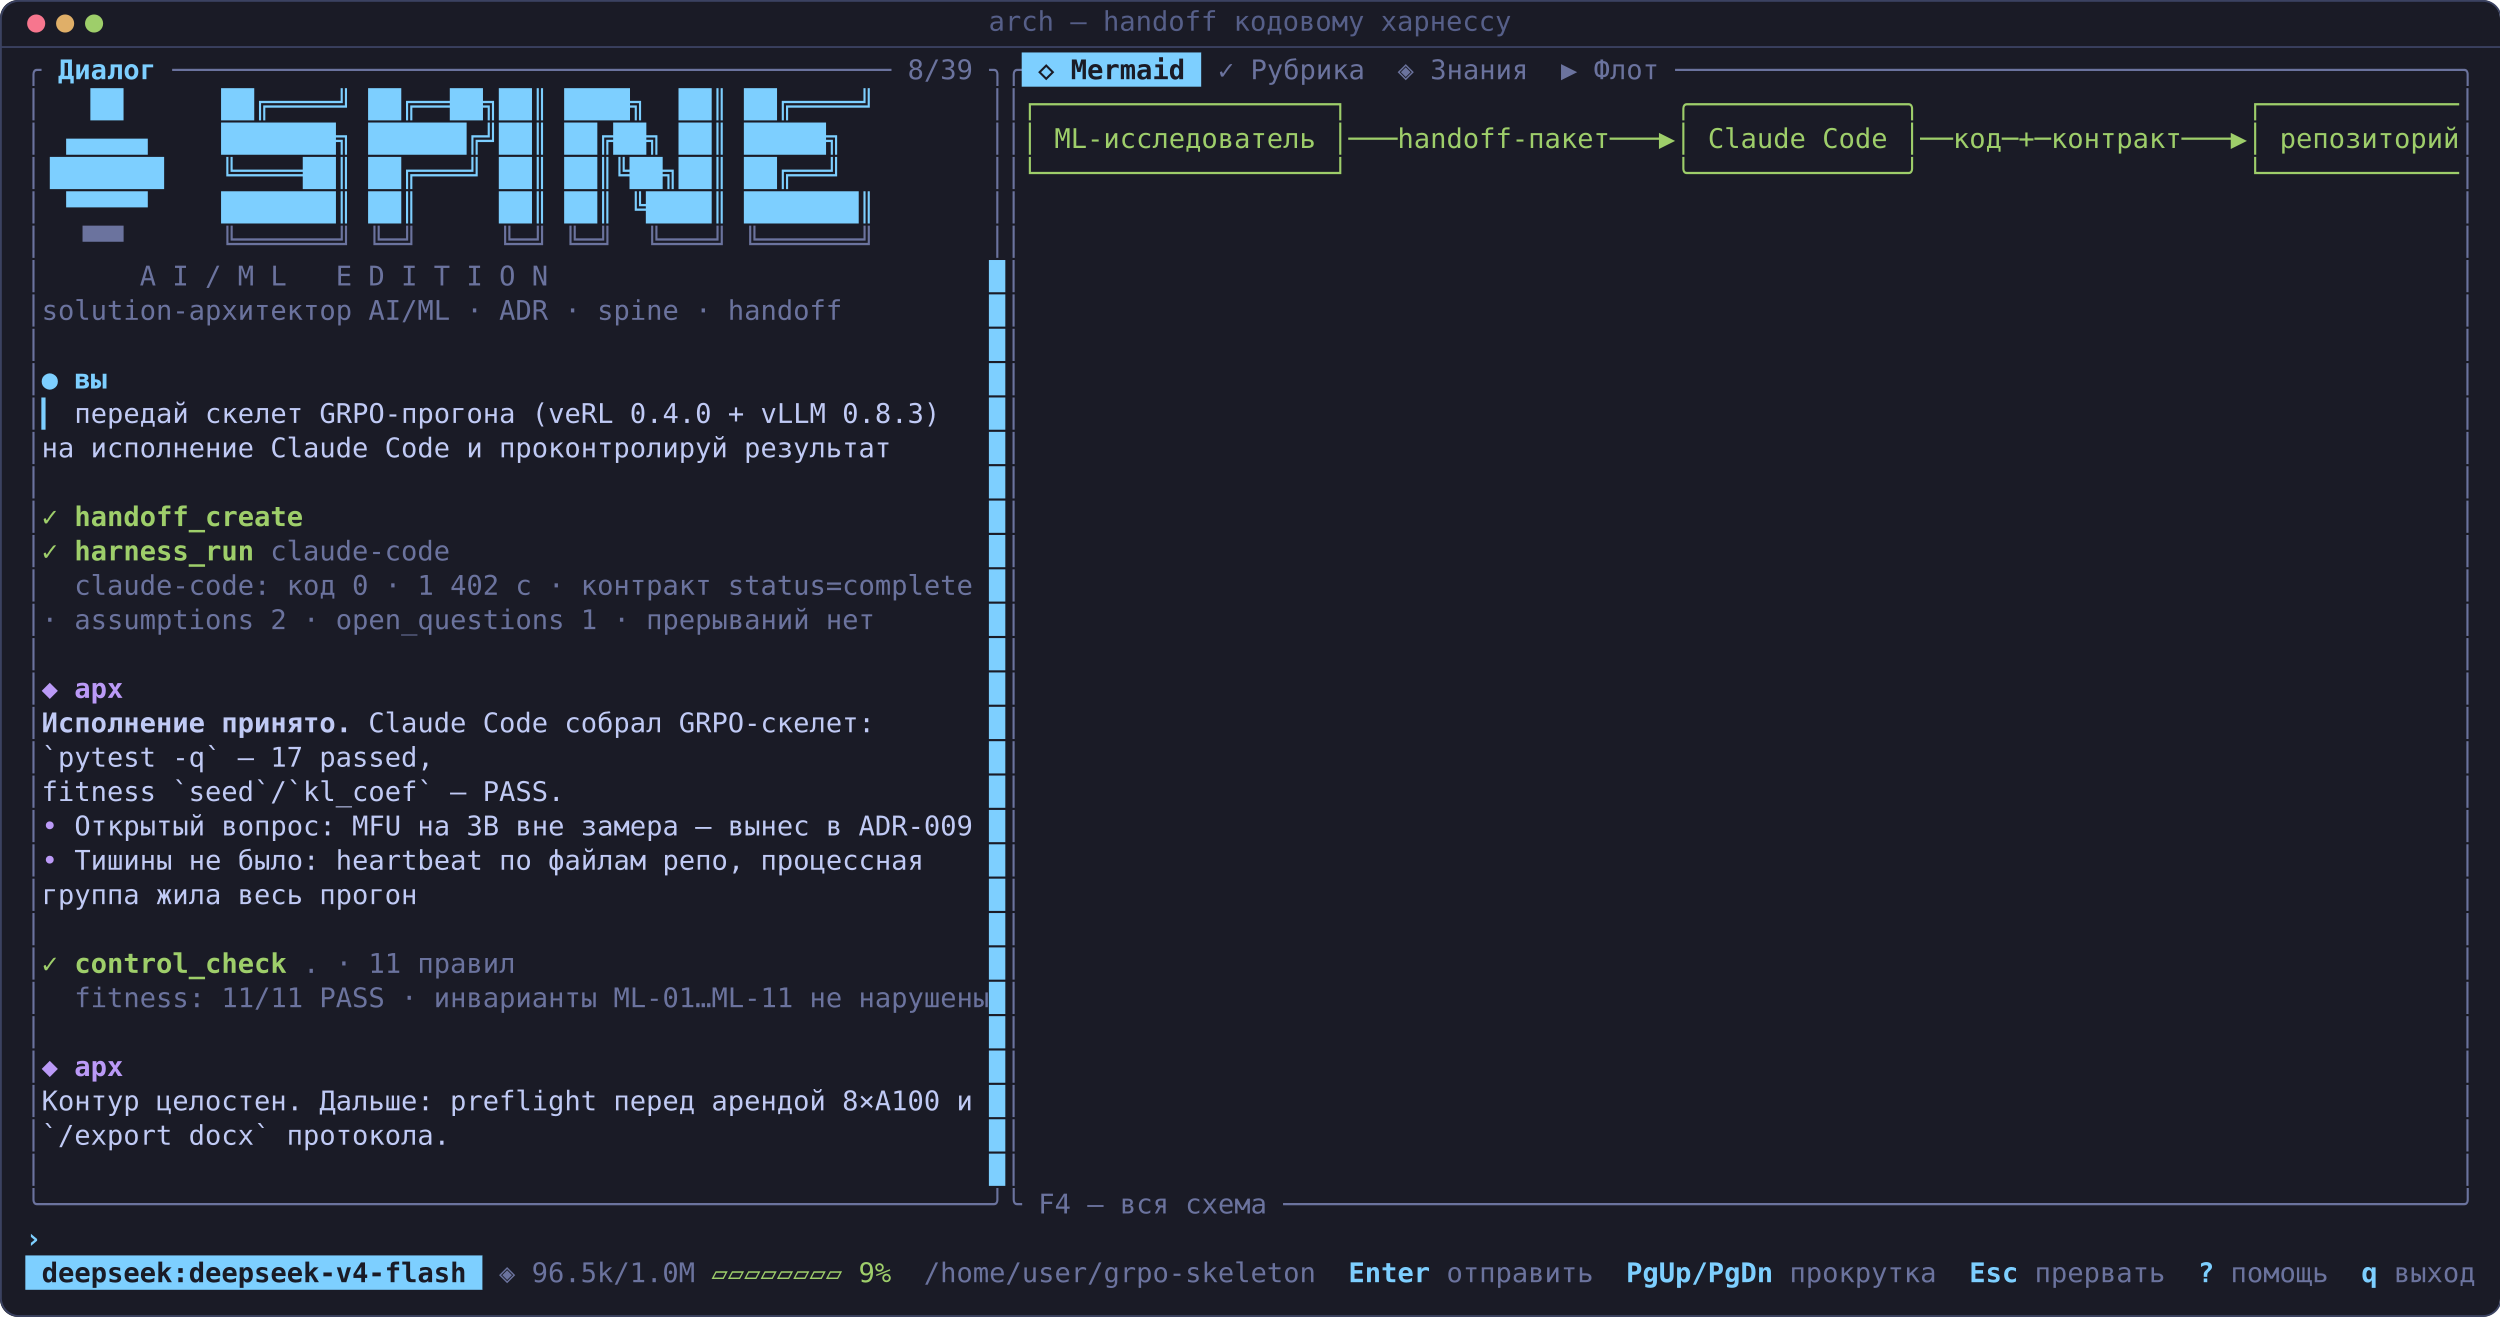
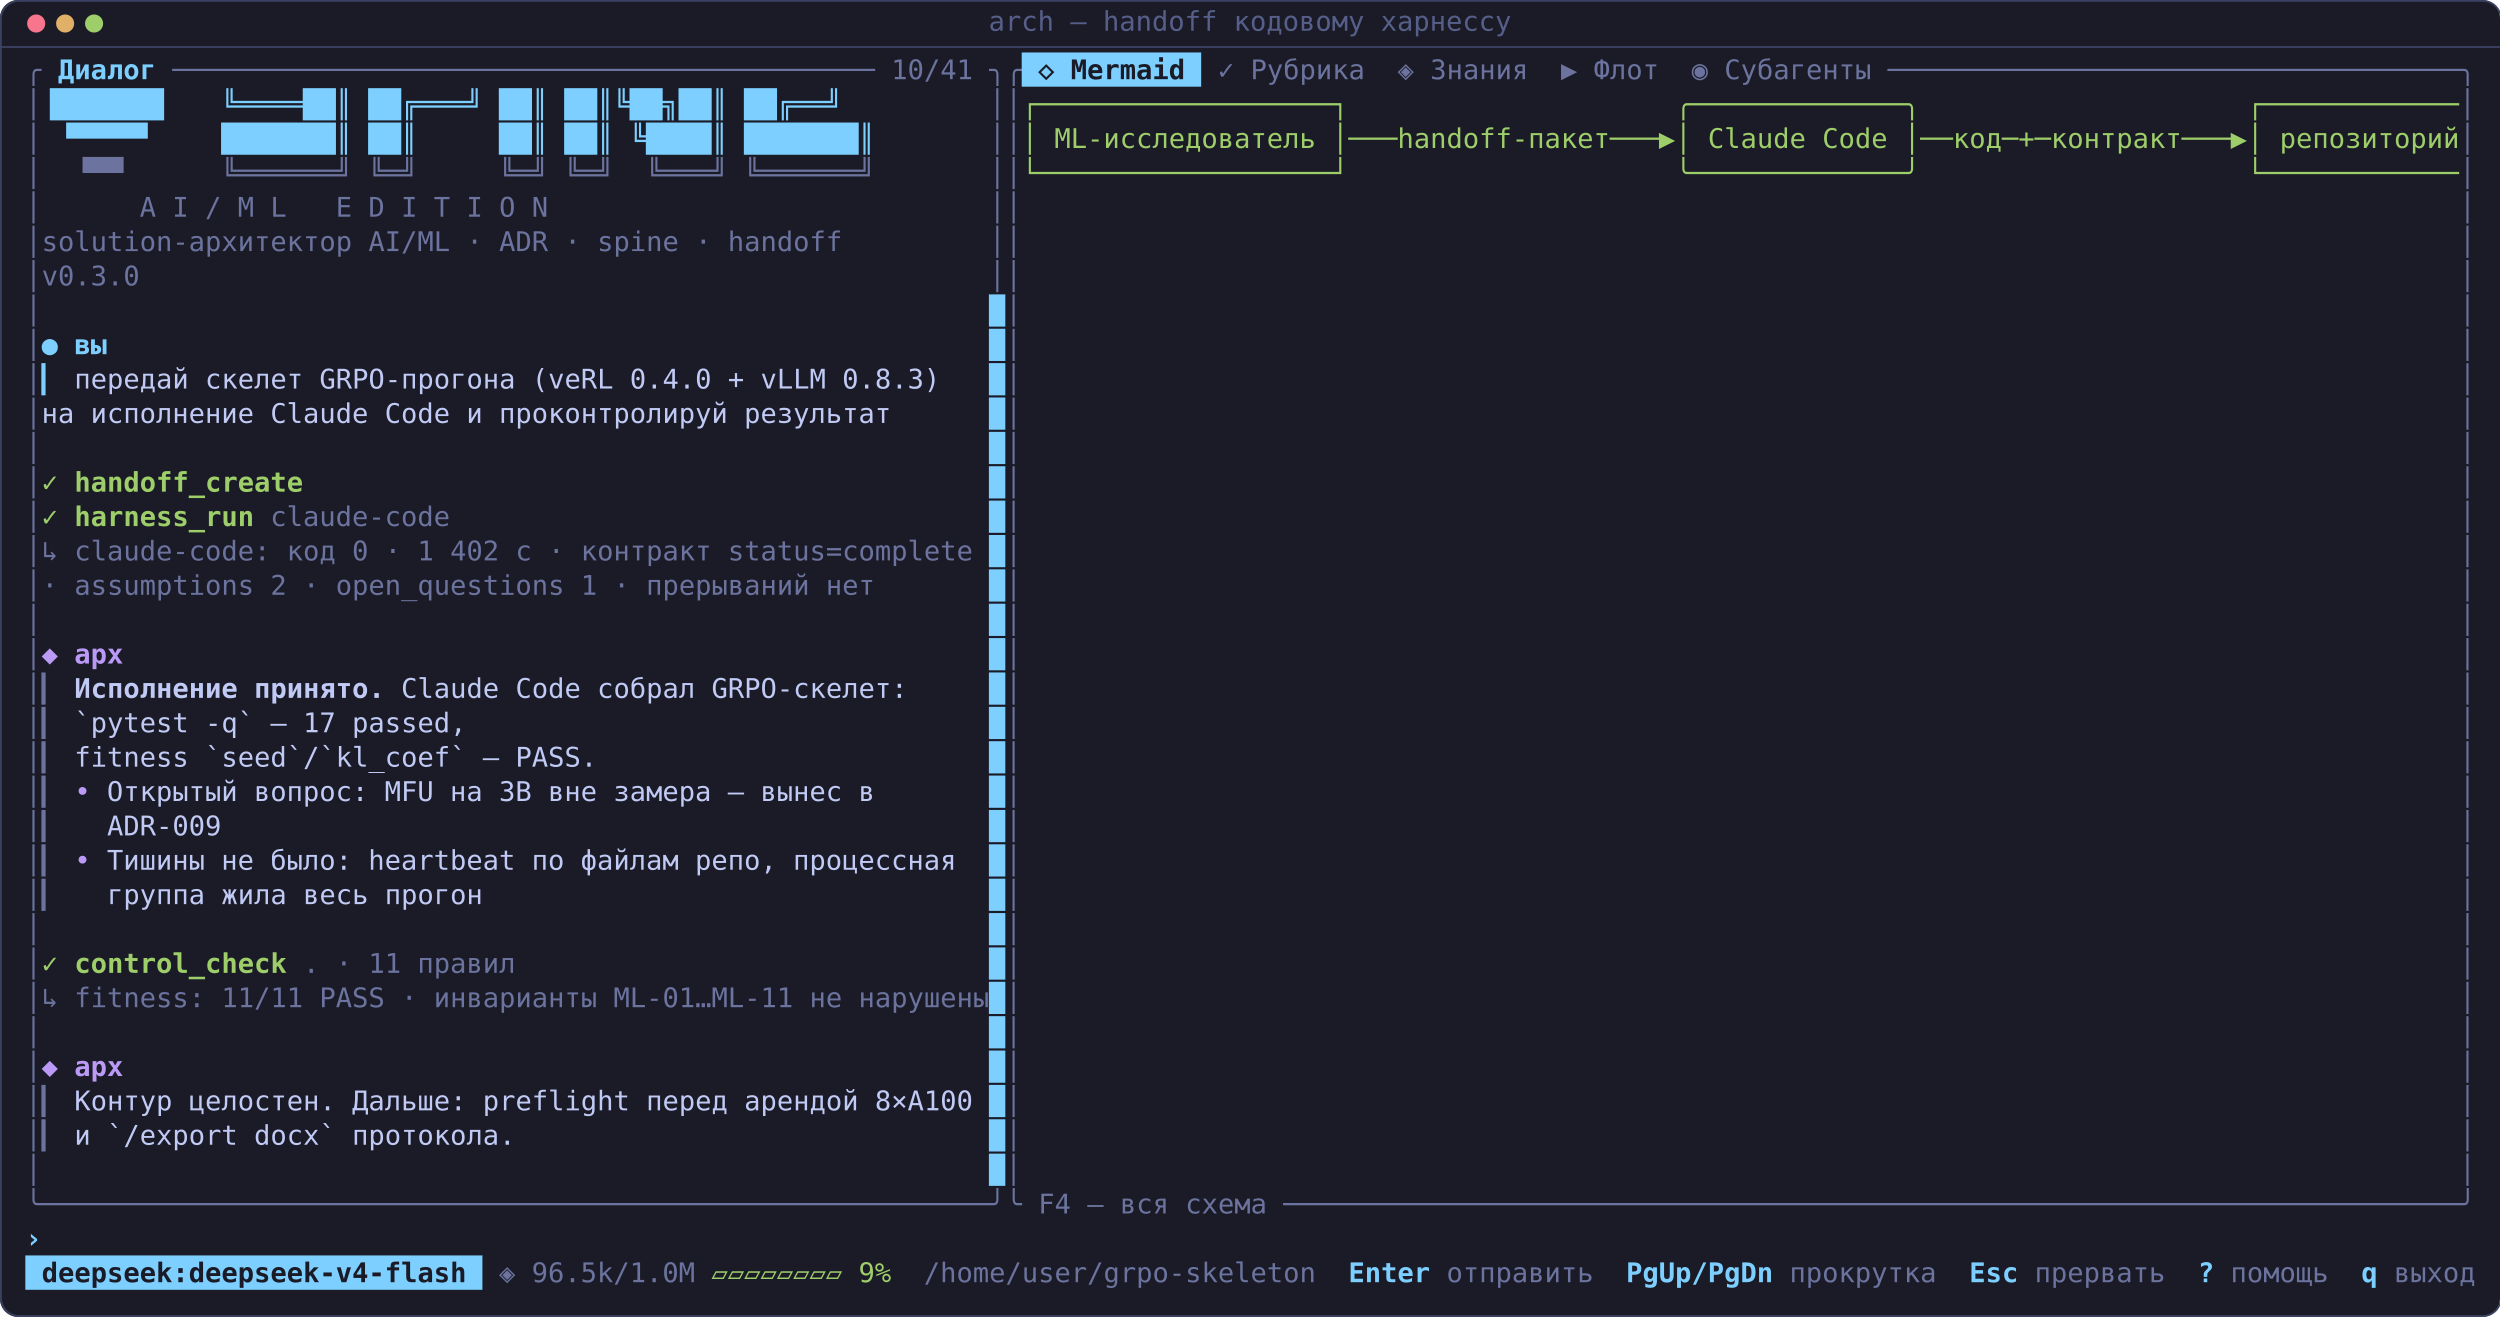
<svg xmlns="http://www.w3.org/2000/svg" width="1382" height="728" viewBox="0 0 1382 728" font-family="DejaVu Sans Mono, Noto Color Emoji, monospace" font-size="15">
  <rect width="100%" height="100%" rx="10" fill="#1a1b26" />
  <rect x="0.5" y="0.5" width="1382" height="727" rx="10" fill="none" stroke="#3b4261" />
  <circle cx="20" cy="13" r="5" fill="#f7768e" />
  <circle cx="36" cy="13" r="5" fill="#e0af68" />
  <circle cx="52" cy="13" r="5" fill="#9ece6a" />
  <text x="691" y="17" fill="#565f89" text-anchor="middle">arch — handoff кодовому харнессу</text>
  <line x1="0" y1="26" x2="1382" y2="26" stroke="#3b4261" />
  <rect x="14.0" y="29.0" width="9.0" height="19" fill="#1a1b26" />
  <text x="14.0" y="43.8" xml:space="preserve" fill="#6b739e">╭</text>
  <rect x="23.0" y="29.0" width="72.2" height="19" fill="#1a1b26" />
  <text x="23.0" y="43.8" xml:space="preserve" fill="#7dcfff" font-weight="700"> Диалог</text>
  <rect x="95.3" y="29.0" width="469.6" height="19" fill="#1a1b26" />
-   <text x="95.3" y="43.8" xml:space="preserve" fill="#6b739e">──────────────────────────────────────────── 8/39 ╮╭</text>
+   <text x="95.3" y="43.8" xml:space="preserve" fill="#6b739e">─────────────────────────────────────────── 10/41 ╮╭</text>
  <rect x="564.8" y="29.0" width="99.3" height="19" fill="#7dcfff" />
  <text x="564.8" y="43.8" xml:space="preserve" fill="#1a1b26" font-weight="700"> ◇ Mermaid</text>
  <rect x="664.2" y="29.0" width="704.3" height="19" fill="#1a1b26" />
-   <text x="664.2" y="43.8" xml:space="preserve" fill="#6b739e"> ✓ Рубрика  ◈ Знания  ▶ Флот ────────────────────────────────────────────────╮</text>
+   <text x="664.2" y="43.8" xml:space="preserve" fill="#6b739e"> ✓ Рубрика  ◈ Знания  ▶ Флот  ◉ Субагенты ───────────────────────────────────╮</text>
  <rect x="14.0" y="48.0" width="9.0" height="19" fill="#1a1b26" />
  <text x="14.0" y="62.8" xml:space="preserve" fill="#6b739e">│</text>
-   <rect x="23.0" y="48.0" width="460.5" height="19" fill="#1a1b26" />
-   <text x="23.0" y="62.8" xml:space="preserve" fill="#7dcfff" font-weight="700">   ██      ██╔════╝ ██╔══██╗██║ ████╗  ██║ ██╔════╝</text>
-   <rect x="483.6" y="48.0" width="63.2" height="19" fill="#1a1b26" />
+   <rect x="23.0" y="48.0" width="442.5" height="19" fill="#1a1b26" />
+   <text x="23.0" y="62.8" xml:space="preserve" fill="#7dcfff" font-weight="700">▐██████▌   ╚════██║ ██╔═══╝ ██║ ██║╚██╗██║ ██╔══╝</text>
+   <rect x="465.5" y="48.0" width="81.3" height="19" fill="#1a1b26" />
  <rect x="546.8" y="48.0" width="18.1" height="19" fill="#1a1b26" />
  <text x="546.8" y="62.8" xml:space="preserve" fill="#6b739e">││</text>
  <rect x="564.8" y="48.0" width="794.6" height="19" fill="#1a1b26" />
  <text x="564.8" y="62.8" xml:space="preserve" fill="#9ece6a">┌──────────────────┐                    ╭─────────────╮                    ┌────────────</text>
  <rect x="1359.5" y="48.0" width="9.0" height="19" fill="#1a1b26" />
  <text x="1359.5" y="62.8" xml:space="preserve" fill="#6b739e">│</text>
  <rect x="14.0" y="67.0" width="9.0" height="19" fill="#1a1b26" />
  <text x="14.0" y="81.8" xml:space="preserve" fill="#6b739e">│</text>
-   <rect x="23.0" y="67.0" width="442.5" height="19" fill="#1a1b26" />
-   <text x="23.0" y="81.8" xml:space="preserve" fill="#7dcfff" font-weight="700"> ▗▄▄▄▄▖    ███████╗ ██████╔╝██║ ██╔██╗ ██║ █████╗</text>
-   <rect x="465.5" y="67.0" width="81.3" height="19" fill="#1a1b26" />
+   <rect x="23.0" y="67.0" width="460.5" height="19" fill="#1a1b26" />
+   <text x="23.0" y="81.8" xml:space="preserve" fill="#7dcfff" font-weight="700"> ▝▀▀▀▀▘    ███████║ ██║     ██║ ██║ ╚████║ ███████║</text>
+   <rect x="483.6" y="67.0" width="63.2" height="19" fill="#1a1b26" />
  <rect x="546.8" y="67.0" width="18.1" height="19" fill="#1a1b26" />
  <text x="546.8" y="81.8" xml:space="preserve" fill="#6b739e">││</text>
  <rect x="564.8" y="67.0" width="794.6" height="19" fill="#1a1b26" />
  <text x="564.8" y="81.8" xml:space="preserve" fill="#9ece6a">│ ML-исследователь │───handoff-пакет───▶│ Claude Code │──код─+─контракт───▶│ репозиторий</text>
  <rect x="1359.5" y="67.0" width="9.0" height="19" fill="#1a1b26" />
  <text x="1359.5" y="81.8" xml:space="preserve" fill="#6b739e">│</text>
-   <rect x="14.0" y="86.0" width="9.0" height="19" fill="#1a1b26" />
-   <text x="14.0" y="100.8" xml:space="preserve" fill="#6b739e">│</text>
-   <rect x="23.0" y="86.0" width="442.5" height="19" fill="#1a1b26" />
-   <text x="23.0" y="100.8" xml:space="preserve" fill="#7dcfff" font-weight="700">▐██████▌   ╚════██║ ██╔═══╝ ██║ ██║╚██╗██║ ██╔══╝</text>
-   <rect x="465.5" y="86.0" width="81.3" height="19" fill="#1a1b26" />
+   <rect x="14.0" y="86.0" width="469.6" height="19" fill="#1a1b26" />
+   <text x="14.0" y="100.8" xml:space="preserve" fill="#6b739e">│  ▝▀▀      ╚══════╝ ╚═╝     ╚═╝ ╚═╝  ╚═══╝ ╚══════╝</text>
+   <rect x="483.6" y="86.0" width="63.2" height="19" fill="#1a1b26" />
  <rect x="546.8" y="86.0" width="18.1" height="19" fill="#1a1b26" />
  <text x="546.8" y="100.8" xml:space="preserve" fill="#6b739e">││</text>
  <rect x="564.8" y="86.0" width="794.6" height="19" fill="#1a1b26" />
  <text x="564.8" y="100.8" xml:space="preserve" fill="#9ece6a">└──────────────────┘                    ╰─────────────╯                    └────────────</text>
  <rect x="1359.5" y="86.0" width="9.0" height="19" fill="#1a1b26" />
  <text x="1359.5" y="100.8" xml:space="preserve" fill="#6b739e">│</text>
-   <rect x="14.0" y="105.0" width="9.0" height="19" fill="#1a1b26" />
-   <text x="14.0" y="119.8" xml:space="preserve" fill="#6b739e">│</text>
-   <rect x="23.0" y="105.0" width="460.5" height="19" fill="#1a1b26" />
-   <text x="23.0" y="119.8" xml:space="preserve" fill="#7dcfff" font-weight="700"> ▝▀▀▀▀▘    ███████║ ██║     ██║ ██║ ╚████║ ███████║</text>
-   <rect x="483.6" y="105.0" width="63.2" height="19" fill="#1a1b26" />
+   <rect x="14.0" y="105.0" width="289.0" height="19" fill="#1a1b26" />
+   <text x="14.0" y="119.8" xml:space="preserve" fill="#6b739e">│      A I / M L   E D I T I O N</text>
+   <rect x="303.0" y="105.0" width="243.8" height="19" fill="#1a1b26" />
  <rect x="546.8" y="105.0" width="18.1" height="19" fill="#1a1b26" />
  <text x="546.8" y="119.8" xml:space="preserve" fill="#6b739e">││</text>
  <rect x="564.8" y="105.0" width="794.6" height="19" fill="#1a1b26" />
  <rect x="1359.5" y="105.0" width="9.0" height="19" fill="#1a1b26" />
  <text x="1359.5" y="119.8" xml:space="preserve" fill="#6b739e">│</text>
-   <rect x="14.0" y="124.0" width="469.6" height="19" fill="#1a1b26" />
-   <text x="14.0" y="138.8" xml:space="preserve" fill="#6b739e">│  ▝▀▀      ╚══════╝ ╚═╝     ╚═╝ ╚═╝  ╚═══╝ ╚══════╝</text>
-   <rect x="483.6" y="124.0" width="63.2" height="19" fill="#1a1b26" />
+   <rect x="14.0" y="124.0" width="451.5" height="19" fill="#1a1b26" />
+   <text x="14.0" y="138.8" xml:space="preserve" fill="#6b739e">│solution-архитектор AI/ML · ADR · spine · handoff</text>
+   <rect x="465.5" y="124.0" width="81.3" height="19" fill="#1a1b26" />
  <rect x="546.8" y="124.0" width="18.1" height="19" fill="#1a1b26" />
  <text x="546.8" y="138.8" xml:space="preserve" fill="#6b739e">││</text>
  <rect x="564.8" y="124.0" width="794.6" height="19" fill="#1a1b26" />
  <rect x="1359.5" y="124.0" width="9.0" height="19" fill="#1a1b26" />
  <text x="1359.5" y="138.8" xml:space="preserve" fill="#6b739e">│</text>
-   <rect x="14.0" y="143.0" width="289.0" height="19" fill="#1a1b26" />
-   <text x="14.0" y="157.8" xml:space="preserve" fill="#6b739e">│      A I / M L   E D I T I O N</text>
-   <rect x="303.0" y="143.0" width="243.8" height="19" fill="#1a1b26" />
-   <rect x="546.8" y="143.0" width="9.0" height="19" fill="#1a1b26" />
-   <text x="546.8" y="157.8" xml:space="preserve" fill="#7dcfff">█</text>
-   <rect x="555.8" y="143.0" width="9.0" height="19" fill="#1a1b26" />
-   <text x="555.8" y="157.8" xml:space="preserve" fill="#6b739e">│</text>
+   <rect x="14.0" y="143.0" width="63.2" height="19" fill="#1a1b26" />
+   <text x="14.0" y="157.8" xml:space="preserve" fill="#6b739e">│v0.3.0</text>
+   <rect x="77.2" y="143.0" width="469.6" height="19" fill="#1a1b26" />
+   <rect x="546.8" y="143.0" width="18.1" height="19" fill="#1a1b26" />
+   <text x="546.8" y="157.8" xml:space="preserve" fill="#6b739e">││</text>
  <rect x="564.8" y="143.0" width="794.6" height="19" fill="#1a1b26" />
  <rect x="1359.5" y="143.0" width="9.0" height="19" fill="#1a1b26" />
  <text x="1359.5" y="157.8" xml:space="preserve" fill="#6b739e">│</text>
-   <rect x="14.0" y="162.0" width="451.5" height="19" fill="#1a1b26" />
-   <text x="14.0" y="176.8" xml:space="preserve" fill="#6b739e">│solution-архитектор AI/ML · ADR · spine · handoff</text>
-   <rect x="465.5" y="162.0" width="81.3" height="19" fill="#1a1b26" />
+   <rect x="14.0" y="162.0" width="9.0" height="19" fill="#1a1b26" />
+   <text x="14.0" y="176.8" xml:space="preserve" fill="#6b739e">│</text>
+   <rect x="23.0" y="162.0" width="523.7" height="19" fill="#1a1b26" />
  <rect x="546.8" y="162.0" width="9.0" height="19" fill="#1a1b26" />
  <text x="546.8" y="176.8" xml:space="preserve" fill="#7dcfff">█</text>
  <rect x="555.8" y="162.0" width="9.0" height="19" fill="#1a1b26" />
  <text x="555.8" y="176.8" xml:space="preserve" fill="#6b739e">│</text>
  <rect x="564.8" y="162.0" width="794.6" height="19" fill="#1a1b26" />
  <rect x="1359.5" y="162.0" width="9.0" height="19" fill="#1a1b26" />
  <text x="1359.5" y="176.8" xml:space="preserve" fill="#6b739e">│</text>
  <rect x="14.0" y="181.0" width="9.0" height="19" fill="#1a1b26" />
  <text x="14.0" y="195.8" xml:space="preserve" fill="#6b739e">│</text>
-   <rect x="23.0" y="181.0" width="523.7" height="19" fill="#1a1b26" />
+   <rect x="23.0" y="181.0" width="36.1" height="19" fill="#1a1b26" />
+   <text x="23.0" y="195.8" xml:space="preserve" fill="#7dcfff" font-weight="700">● вы</text>
+   <rect x="59.1" y="181.0" width="487.6" height="19" fill="#1a1b26" />
  <rect x="546.8" y="181.0" width="9.0" height="19" fill="#1a1b26" />
  <text x="546.8" y="195.8" xml:space="preserve" fill="#7dcfff">█</text>
  <rect x="555.8" y="181.0" width="9.0" height="19" fill="#1a1b26" />
  <text x="555.8" y="195.8" xml:space="preserve" fill="#6b739e">│</text>
  <rect x="564.8" y="181.0" width="794.6" height="19" fill="#1a1b26" />
  <rect x="1359.5" y="181.0" width="9.0" height="19" fill="#1a1b26" />
  <text x="1359.5" y="195.8" xml:space="preserve" fill="#6b739e">│</text>
  <rect x="14.0" y="200.0" width="9.0" height="19" fill="#1a1b26" />
  <text x="14.0" y="214.8" xml:space="preserve" fill="#6b739e">│</text>
-   <rect x="23.0" y="200.0" width="36.1" height="19" fill="#1a1b26" />
-   <text x="23.0" y="214.8" xml:space="preserve" fill="#7dcfff" font-weight="700">● вы</text>
-   <rect x="59.1" y="200.0" width="487.6" height="19" fill="#1a1b26" />
+   <rect x="23.0" y="200.0" width="18.1" height="19" fill="#1a1b26" />
+   <text x="23.0" y="214.8" xml:space="preserve" fill="#7dcfff">▎</text>
+   <rect x="41.1" y="200.0" width="505.7" height="19" fill="#1a1b26" />
+   <text x="41.1" y="214.8" xml:space="preserve" fill="#c0caf5">передай скелет GRPO-прогона (veRL 0.4.0 + vLLM 0.8.3)</text>
  <rect x="546.8" y="200.0" width="9.0" height="19" fill="#1a1b26" />
  <text x="546.8" y="214.8" xml:space="preserve" fill="#7dcfff">█</text>
  <rect x="555.8" y="200.0" width="9.0" height="19" fill="#1a1b26" />
  <text x="555.8" y="214.8" xml:space="preserve" fill="#6b739e">│</text>
  <rect x="564.8" y="200.0" width="794.6" height="19" fill="#1a1b26" />
  <rect x="1359.5" y="200.0" width="9.0" height="19" fill="#1a1b26" />
  <text x="1359.5" y="214.8" xml:space="preserve" fill="#6b739e">│</text>
  <rect x="14.0" y="219.0" width="9.0" height="19" fill="#1a1b26" />
  <text x="14.0" y="233.8" xml:space="preserve" fill="#6b739e">│</text>
-   <rect x="23.0" y="219.0" width="18.1" height="19" fill="#1a1b26" />
-   <text x="23.0" y="233.8" xml:space="preserve" fill="#7dcfff">▎</text>
-   <rect x="41.1" y="219.0" width="505.7" height="19" fill="#1a1b26" />
-   <text x="41.1" y="233.8" xml:space="preserve" fill="#c0caf5">передай скелет GRPO-прогона (veRL 0.4.0 + vLLM 0.8.3)</text>
+   <rect x="23.0" y="219.0" width="523.7" height="19" fill="#1a1b26" />
+   <text x="23.0" y="233.8" xml:space="preserve" fill="#c0caf5">на исполнение Claude Code и проконтролируй результат</text>
  <rect x="546.8" y="219.0" width="9.0" height="19" fill="#1a1b26" />
  <text x="546.8" y="233.8" xml:space="preserve" fill="#7dcfff">█</text>
  <rect x="555.8" y="219.0" width="9.0" height="19" fill="#1a1b26" />
  <text x="555.8" y="233.8" xml:space="preserve" fill="#6b739e">│</text>
  <rect x="564.8" y="219.0" width="794.6" height="19" fill="#1a1b26" />
  <rect x="1359.5" y="219.0" width="9.0" height="19" fill="#1a1b26" />
  <text x="1359.5" y="233.8" xml:space="preserve" fill="#6b739e">│</text>
  <rect x="14.0" y="238.0" width="9.0" height="19" fill="#1a1b26" />
  <text x="14.0" y="252.8" xml:space="preserve" fill="#6b739e">│</text>
  <rect x="23.0" y="238.0" width="523.7" height="19" fill="#1a1b26" />
-   <text x="23.0" y="252.8" xml:space="preserve" fill="#c0caf5">на исполнение Claude Code и проконтролируй результат</text>
  <rect x="546.8" y="238.0" width="9.0" height="19" fill="#1a1b26" />
  <text x="546.8" y="252.8" xml:space="preserve" fill="#7dcfff">█</text>
  <rect x="555.8" y="238.0" width="9.0" height="19" fill="#1a1b26" />
  <text x="555.8" y="252.8" xml:space="preserve" fill="#6b739e">│</text>
  <rect x="564.8" y="238.0" width="794.6" height="19" fill="#1a1b26" />
  <rect x="1359.5" y="238.0" width="9.0" height="19" fill="#1a1b26" />
  <text x="1359.5" y="252.8" xml:space="preserve" fill="#6b739e">│</text>
  <rect x="14.0" y="257.0" width="9.0" height="19" fill="#1a1b26" />
  <text x="14.0" y="271.8" xml:space="preserve" fill="#6b739e">│</text>
-   <rect x="23.0" y="257.0" width="523.7" height="19" fill="#1a1b26" />
+   <rect x="23.0" y="257.0" width="18.1" height="19" fill="#1a1b26" />
+   <text x="23.0" y="271.8" xml:space="preserve" fill="#9ece6a">✓</text>
+   <rect x="41.1" y="257.0" width="126.4" height="19" fill="#1a1b26" />
+   <text x="41.1" y="271.8" xml:space="preserve" fill="#9ece6a" font-weight="700">handoff_create</text>
+   <rect x="167.5" y="257.0" width="379.3" height="19" fill="#1a1b26" />
  <rect x="546.8" y="257.0" width="9.0" height="19" fill="#1a1b26" />
  <text x="546.8" y="271.8" xml:space="preserve" fill="#7dcfff">█</text>
  <rect x="555.8" y="257.0" width="9.0" height="19" fill="#1a1b26" />
  <text x="555.8" y="271.8" xml:space="preserve" fill="#6b739e">│</text>
  <rect x="564.8" y="257.0" width="794.6" height="19" fill="#1a1b26" />
  <rect x="1359.5" y="257.0" width="9.0" height="19" fill="#1a1b26" />
  <text x="1359.5" y="271.8" xml:space="preserve" fill="#6b739e">│</text>
  <rect x="14.0" y="276.0" width="9.0" height="19" fill="#1a1b26" />
  <text x="14.0" y="290.8" xml:space="preserve" fill="#6b739e">│</text>
  <rect x="23.0" y="276.0" width="18.1" height="19" fill="#1a1b26" />
  <text x="23.0" y="290.8" xml:space="preserve" fill="#9ece6a">✓</text>
-   <rect x="41.1" y="276.0" width="126.4" height="19" fill="#1a1b26" />
-   <text x="41.1" y="290.8" xml:space="preserve" fill="#9ece6a" font-weight="700">handoff_create</text>
-   <rect x="167.5" y="276.0" width="379.3" height="19" fill="#1a1b26" />
+   <rect x="41.1" y="276.0" width="99.3" height="19" fill="#1a1b26" />
+   <text x="41.1" y="290.8" xml:space="preserve" fill="#9ece6a" font-weight="700">harness_run</text>
+   <rect x="140.4" y="276.0" width="108.4" height="19" fill="#1a1b26" />
+   <text x="140.4" y="290.8" xml:space="preserve" fill="#6b739e"> claude-code</text>
+   <rect x="248.8" y="276.0" width="298.0" height="19" fill="#1a1b26" />
  <rect x="546.8" y="276.0" width="9.0" height="19" fill="#1a1b26" />
  <text x="546.8" y="290.8" xml:space="preserve" fill="#7dcfff">█</text>
  <rect x="555.8" y="276.0" width="9.0" height="19" fill="#1a1b26" />
  <text x="555.8" y="290.8" xml:space="preserve" fill="#6b739e">│</text>
  <rect x="564.8" y="276.0" width="794.6" height="19" fill="#1a1b26" />
  <rect x="1359.5" y="276.0" width="9.0" height="19" fill="#1a1b26" />
  <text x="1359.5" y="290.8" xml:space="preserve" fill="#6b739e">│</text>
-   <rect x="14.0" y="295.0" width="9.0" height="19" fill="#1a1b26" />
-   <text x="14.0" y="309.8" xml:space="preserve" fill="#6b739e">│</text>
-   <rect x="23.0" y="295.0" width="18.1" height="19" fill="#1a1b26" />
-   <text x="23.0" y="309.8" xml:space="preserve" fill="#9ece6a">✓</text>
-   <rect x="41.1" y="295.0" width="99.3" height="19" fill="#1a1b26" />
-   <text x="41.1" y="309.8" xml:space="preserve" fill="#9ece6a" font-weight="700">harness_run</text>
-   <rect x="140.4" y="295.0" width="108.4" height="19" fill="#1a1b26" />
-   <text x="140.4" y="309.8" xml:space="preserve" fill="#6b739e"> claude-code</text>
-   <rect x="248.8" y="295.0" width="298.0" height="19" fill="#1a1b26" />
+   <rect x="14.0" y="295.0" width="532.8" height="19" fill="#1a1b26" />
+   <text x="14.0" y="309.8" xml:space="preserve" fill="#6b739e">│↳ claude-code: код 0 · 1 402 с · контракт status=complete</text>
  <rect x="546.8" y="295.0" width="9.0" height="19" fill="#1a1b26" />
  <text x="546.8" y="309.8" xml:space="preserve" fill="#7dcfff">█</text>
  <rect x="555.8" y="295.0" width="9.0" height="19" fill="#1a1b26" />
  <text x="555.8" y="309.8" xml:space="preserve" fill="#6b739e">│</text>
  <rect x="564.8" y="295.0" width="794.6" height="19" fill="#1a1b26" />
  <rect x="1359.5" y="295.0" width="9.0" height="19" fill="#1a1b26" />
  <text x="1359.5" y="309.8" xml:space="preserve" fill="#6b739e">│</text>
-   <rect x="14.0" y="314.0" width="532.8" height="19" fill="#1a1b26" />
-   <text x="14.0" y="328.8" xml:space="preserve" fill="#6b739e">│  claude-code: код 0 · 1 402 с · контракт status=complete</text>
+   <rect x="14.0" y="314.0" width="469.6" height="19" fill="#1a1b26" />
+   <text x="14.0" y="328.8" xml:space="preserve" fill="#6b739e">│· assumptions 2 · open_questions 1 · прерываний нет</text>
+   <rect x="483.6" y="314.0" width="63.2" height="19" fill="#1a1b26" />
  <rect x="546.8" y="314.0" width="9.0" height="19" fill="#1a1b26" />
  <text x="546.8" y="328.8" xml:space="preserve" fill="#7dcfff">█</text>
  <rect x="555.8" y="314.0" width="9.0" height="19" fill="#1a1b26" />
  <text x="555.8" y="328.8" xml:space="preserve" fill="#6b739e">│</text>
  <rect x="564.8" y="314.0" width="794.6" height="19" fill="#1a1b26" />
  <rect x="1359.5" y="314.0" width="9.0" height="19" fill="#1a1b26" />
  <text x="1359.5" y="328.8" xml:space="preserve" fill="#6b739e">│</text>
-   <rect x="14.0" y="333.0" width="469.6" height="19" fill="#1a1b26" />
-   <text x="14.0" y="347.8" xml:space="preserve" fill="#6b739e">│· assumptions 2 · open_questions 1 · прерываний нет</text>
-   <rect x="483.6" y="333.0" width="63.2" height="19" fill="#1a1b26" />
+   <rect x="14.0" y="333.0" width="9.0" height="19" fill="#1a1b26" />
+   <text x="14.0" y="347.8" xml:space="preserve" fill="#6b739e">│</text>
+   <rect x="23.0" y="333.0" width="523.7" height="19" fill="#1a1b26" />
  <rect x="546.8" y="333.0" width="9.0" height="19" fill="#1a1b26" />
  <text x="546.8" y="347.8" xml:space="preserve" fill="#7dcfff">█</text>
  <rect x="555.8" y="333.0" width="9.0" height="19" fill="#1a1b26" />
  <text x="555.8" y="347.8" xml:space="preserve" fill="#6b739e">│</text>
  <rect x="564.8" y="333.0" width="794.6" height="19" fill="#1a1b26" />
  <rect x="1359.5" y="333.0" width="9.0" height="19" fill="#1a1b26" />
  <text x="1359.5" y="347.8" xml:space="preserve" fill="#6b739e">│</text>
  <rect x="14.0" y="352.0" width="9.0" height="19" fill="#1a1b26" />
  <text x="14.0" y="366.8" xml:space="preserve" fill="#6b739e">│</text>
-   <rect x="23.0" y="352.0" width="523.7" height="19" fill="#1a1b26" />
+   <rect x="23.0" y="352.0" width="45.1" height="19" fill="#1a1b26" />
+   <text x="23.0" y="366.8" xml:space="preserve" fill="#bb9af7" font-weight="700">◆ арх</text>
+   <rect x="68.2" y="352.0" width="478.6" height="19" fill="#1a1b26" />
  <rect x="546.8" y="352.0" width="9.0" height="19" fill="#1a1b26" />
  <text x="546.8" y="366.8" xml:space="preserve" fill="#7dcfff">█</text>
  <rect x="555.8" y="352.0" width="9.0" height="19" fill="#1a1b26" />
  <text x="555.8" y="366.8" xml:space="preserve" fill="#6b739e">│</text>
  <rect x="564.8" y="352.0" width="794.6" height="19" fill="#1a1b26" />
  <rect x="1359.5" y="352.0" width="9.0" height="19" fill="#1a1b26" />
  <text x="1359.5" y="366.8" xml:space="preserve" fill="#6b739e">│</text>
-   <rect x="14.0" y="371.0" width="9.0" height="19" fill="#1a1b26" />
-   <text x="14.0" y="385.8" xml:space="preserve" fill="#6b739e">│</text>
-   <rect x="23.0" y="371.0" width="45.1" height="19" fill="#1a1b26" />
-   <text x="23.0" y="385.8" xml:space="preserve" fill="#bb9af7" font-weight="700">◆ арх</text>
-   <rect x="68.2" y="371.0" width="478.6" height="19" fill="#1a1b26" />
+   <rect x="14.0" y="371.0" width="27.1" height="19" fill="#1a1b26" />
+   <text x="14.0" y="385.8" xml:space="preserve" fill="#6b739e">│▎</text>
+   <rect x="41.1" y="371.0" width="171.6" height="19" fill="#1a1b26" />
+   <text x="41.1" y="385.8" xml:space="preserve" fill="#c0caf5" font-weight="700">Исполнение принято.</text>
+   <rect x="212.7" y="371.0" width="334.1" height="19" fill="#1a1b26" />
+   <text x="212.7" y="385.8" xml:space="preserve" fill="#c0caf5"> Claude Code собрал GRPO-скелет:</text>
  <rect x="546.8" y="371.0" width="9.0" height="19" fill="#1a1b26" />
  <text x="546.8" y="385.8" xml:space="preserve" fill="#7dcfff">█</text>
  <rect x="555.8" y="371.0" width="9.0" height="19" fill="#1a1b26" />
  <text x="555.8" y="385.8" xml:space="preserve" fill="#6b739e">│</text>
  <rect x="564.8" y="371.0" width="794.6" height="19" fill="#1a1b26" />
  <rect x="1359.5" y="371.0" width="9.0" height="19" fill="#1a1b26" />
  <text x="1359.5" y="385.8" xml:space="preserve" fill="#6b739e">│</text>
-   <rect x="14.0" y="390.0" width="9.0" height="19" fill="#1a1b26" />
-   <text x="14.0" y="404.8" xml:space="preserve" fill="#6b739e">│</text>
-   <rect x="23.0" y="390.0" width="171.6" height="19" fill="#1a1b26" />
-   <text x="23.0" y="404.8" xml:space="preserve" fill="#c0caf5" font-weight="700">Исполнение принято.</text>
-   <rect x="194.6" y="390.0" width="352.2" height="19" fill="#1a1b26" />
-   <text x="194.6" y="404.8" xml:space="preserve" fill="#c0caf5"> Claude Code собрал GRPO-скелет:</text>
+   <rect x="14.0" y="390.0" width="27.1" height="19" fill="#1a1b26" />
+   <text x="14.0" y="404.8" xml:space="preserve" fill="#6b739e">│▎</text>
+   <rect x="41.1" y="390.0" width="505.7" height="19" fill="#1a1b26" />
+   <text x="41.1" y="404.8" xml:space="preserve" fill="#c0caf5">`pytest -q` — 17 passed,</text>
  <rect x="546.8" y="390.0" width="9.0" height="19" fill="#1a1b26" />
  <text x="546.8" y="404.8" xml:space="preserve" fill="#7dcfff">█</text>
  <rect x="555.8" y="390.0" width="9.0" height="19" fill="#1a1b26" />
  <text x="555.8" y="404.8" xml:space="preserve" fill="#6b739e">│</text>
  <rect x="564.8" y="390.0" width="794.6" height="19" fill="#1a1b26" />
  <rect x="1359.5" y="390.0" width="9.0" height="19" fill="#1a1b26" />
  <text x="1359.5" y="404.8" xml:space="preserve" fill="#6b739e">│</text>
-   <rect x="14.0" y="409.0" width="9.0" height="19" fill="#1a1b26" />
-   <text x="14.0" y="423.8" xml:space="preserve" fill="#6b739e">│</text>
-   <rect x="23.0" y="409.0" width="523.7" height="19" fill="#1a1b26" />
-   <text x="23.0" y="423.8" xml:space="preserve" fill="#c0caf5">`pytest -q` — 17 passed,</text>
+   <rect x="14.0" y="409.0" width="27.1" height="19" fill="#1a1b26" />
+   <text x="14.0" y="423.8" xml:space="preserve" fill="#6b739e">│▎</text>
+   <rect x="41.1" y="409.0" width="505.7" height="19" fill="#1a1b26" />
+   <text x="41.1" y="423.8" xml:space="preserve" fill="#c0caf5">fitness `seed`/`kl_coef` — PASS.</text>
  <rect x="546.8" y="409.0" width="9.0" height="19" fill="#1a1b26" />
  <text x="546.8" y="423.8" xml:space="preserve" fill="#7dcfff">█</text>
  <rect x="555.8" y="409.0" width="9.0" height="19" fill="#1a1b26" />
  <text x="555.8" y="423.8" xml:space="preserve" fill="#6b739e">│</text>
  <rect x="564.8" y="409.0" width="794.6" height="19" fill="#1a1b26" />
  <rect x="1359.5" y="409.0" width="9.0" height="19" fill="#1a1b26" />
  <text x="1359.5" y="423.8" xml:space="preserve" fill="#6b739e">│</text>
-   <rect x="14.0" y="428.0" width="9.0" height="19" fill="#1a1b26" />
-   <text x="14.0" y="442.8" xml:space="preserve" fill="#6b739e">│</text>
-   <rect x="23.0" y="428.0" width="523.7" height="19" fill="#1a1b26" />
-   <text x="23.0" y="442.8" xml:space="preserve" fill="#c0caf5">fitness `seed`/`kl_coef` — PASS.</text>
+   <rect x="14.0" y="428.0" width="27.1" height="19" fill="#1a1b26" />
+   <text x="14.0" y="442.8" xml:space="preserve" fill="#6b739e">│▎</text>
+   <rect x="41.1" y="428.0" width="18.1" height="19" fill="#1a1b26" />
+   <text x="41.1" y="442.8" xml:space="preserve" fill="#bb9af7">•</text>
+   <rect x="59.1" y="428.0" width="487.6" height="19" fill="#1a1b26" />
+   <text x="59.1" y="442.8" xml:space="preserve" fill="#c0caf5">Открытый вопрос: MFU на 3B вне замера — вынес в</text>
  <rect x="546.8" y="428.0" width="9.0" height="19" fill="#1a1b26" />
  <text x="546.8" y="442.8" xml:space="preserve" fill="#7dcfff">█</text>
  <rect x="555.8" y="428.0" width="9.0" height="19" fill="#1a1b26" />
  <text x="555.8" y="442.8" xml:space="preserve" fill="#6b739e">│</text>
  <rect x="564.8" y="428.0" width="794.6" height="19" fill="#1a1b26" />
  <rect x="1359.5" y="428.0" width="9.0" height="19" fill="#1a1b26" />
  <text x="1359.5" y="442.8" xml:space="preserve" fill="#6b739e">│</text>
-   <rect x="14.0" y="447.0" width="9.0" height="19" fill="#1a1b26" />
-   <text x="14.0" y="461.8" xml:space="preserve" fill="#6b739e">│</text>
-   <rect x="23.0" y="447.0" width="18.1" height="19" fill="#1a1b26" />
-   <text x="23.0" y="461.8" xml:space="preserve" fill="#bb9af7">•</text>
+   <rect x="14.0" y="447.0" width="27.1" height="19" fill="#1a1b26" />
+   <text x="14.0" y="461.8" xml:space="preserve" fill="#6b739e">│▎</text>
  <rect x="41.1" y="447.0" width="505.7" height="19" fill="#1a1b26" />
-   <text x="41.1" y="461.8" xml:space="preserve" fill="#c0caf5">Открытый вопрос: MFU на 3B вне замера — вынес в ADR-009</text>
+   <text x="41.1" y="461.8" xml:space="preserve" fill="#c0caf5">  ADR-009</text>
  <rect x="546.8" y="447.0" width="9.0" height="19" fill="#1a1b26" />
  <text x="546.8" y="461.8" xml:space="preserve" fill="#7dcfff">█</text>
  <rect x="555.8" y="447.0" width="9.0" height="19" fill="#1a1b26" />
  <text x="555.8" y="461.8" xml:space="preserve" fill="#6b739e">│</text>
  <rect x="564.8" y="447.0" width="794.6" height="19" fill="#1a1b26" />
  <rect x="1359.5" y="447.0" width="9.0" height="19" fill="#1a1b26" />
  <text x="1359.5" y="461.8" xml:space="preserve" fill="#6b739e">│</text>
-   <rect x="14.0" y="466.0" width="9.0" height="19" fill="#1a1b26" />
-   <text x="14.0" y="480.8" xml:space="preserve" fill="#6b739e">│</text>
-   <rect x="23.0" y="466.0" width="18.1" height="19" fill="#1a1b26" />
-   <text x="23.0" y="480.8" xml:space="preserve" fill="#bb9af7">•</text>
-   <rect x="41.1" y="466.0" width="505.7" height="19" fill="#1a1b26" />
-   <text x="41.1" y="480.8" xml:space="preserve" fill="#c0caf5">Тишины не было: heartbeat по файлам репо, процессная</text>
+   <rect x="14.0" y="466.0" width="27.1" height="19" fill="#1a1b26" />
+   <text x="14.0" y="480.8" xml:space="preserve" fill="#6b739e">│▎</text>
+   <rect x="41.1" y="466.0" width="18.1" height="19" fill="#1a1b26" />
+   <text x="41.1" y="480.8" xml:space="preserve" fill="#bb9af7">•</text>
+   <rect x="59.1" y="466.0" width="487.6" height="19" fill="#1a1b26" />
+   <text x="59.1" y="480.8" xml:space="preserve" fill="#c0caf5">Тишины не было: heartbeat по файлам репо, процессная</text>
  <rect x="546.8" y="466.0" width="9.0" height="19" fill="#1a1b26" />
  <text x="546.8" y="480.8" xml:space="preserve" fill="#7dcfff">█</text>
  <rect x="555.8" y="466.0" width="9.0" height="19" fill="#1a1b26" />
  <text x="555.8" y="480.8" xml:space="preserve" fill="#6b739e">│</text>
  <rect x="564.8" y="466.0" width="794.6" height="19" fill="#1a1b26" />
  <rect x="1359.5" y="466.0" width="9.0" height="19" fill="#1a1b26" />
  <text x="1359.5" y="480.8" xml:space="preserve" fill="#6b739e">│</text>
-   <rect x="14.0" y="485.0" width="9.0" height="19" fill="#1a1b26" />
-   <text x="14.0" y="499.8" xml:space="preserve" fill="#6b739e">│</text>
-   <rect x="23.0" y="485.0" width="523.7" height="19" fill="#1a1b26" />
-   <text x="23.0" y="499.8" xml:space="preserve" fill="#c0caf5">группа жила весь прогон</text>
+   <rect x="14.0" y="485.0" width="27.1" height="19" fill="#1a1b26" />
+   <text x="14.0" y="499.8" xml:space="preserve" fill="#6b739e">│▎</text>
+   <rect x="41.1" y="485.0" width="505.7" height="19" fill="#1a1b26" />
+   <text x="41.1" y="499.8" xml:space="preserve" fill="#c0caf5">  группа жила весь прогон</text>
  <rect x="546.8" y="485.0" width="9.0" height="19" fill="#1a1b26" />
  <text x="546.8" y="499.8" xml:space="preserve" fill="#7dcfff">█</text>
  <rect x="555.8" y="485.0" width="9.0" height="19" fill="#1a1b26" />
  <text x="555.8" y="499.8" xml:space="preserve" fill="#6b739e">│</text>
  <rect x="564.8" y="485.0" width="794.6" height="19" fill="#1a1b26" />
  <rect x="1359.5" y="485.0" width="9.0" height="19" fill="#1a1b26" />
  <text x="1359.5" y="499.8" xml:space="preserve" fill="#6b739e">│</text>
  <rect x="14.0" y="504.0" width="9.0" height="19" fill="#1a1b26" />
  <text x="14.0" y="518.8" xml:space="preserve" fill="#6b739e">│</text>
  <rect x="23.0" y="504.0" width="523.7" height="19" fill="#1a1b26" />
  <rect x="546.8" y="504.0" width="9.0" height="19" fill="#1a1b26" />
  <text x="546.8" y="518.8" xml:space="preserve" fill="#7dcfff">█</text>
  <rect x="555.8" y="504.0" width="9.0" height="19" fill="#1a1b26" />
  <text x="555.8" y="518.8" xml:space="preserve" fill="#6b739e">│</text>
  <rect x="564.8" y="504.0" width="794.6" height="19" fill="#1a1b26" />
  <rect x="1359.5" y="504.0" width="9.0" height="19" fill="#1a1b26" />
  <text x="1359.5" y="518.8" xml:space="preserve" fill="#6b739e">│</text>
  <rect x="14.0" y="523.0" width="9.0" height="19" fill="#1a1b26" />
  <text x="14.0" y="537.8" xml:space="preserve" fill="#6b739e">│</text>
  <rect x="23.0" y="523.0" width="18.1" height="19" fill="#1a1b26" />
  <text x="23.0" y="537.8" xml:space="preserve" fill="#9ece6a">✓</text>
  <rect x="41.1" y="523.0" width="117.4" height="19" fill="#1a1b26" />
  <text x="41.1" y="537.8" xml:space="preserve" fill="#9ece6a" font-weight="700">control_check</text>
  <rect x="158.5" y="523.0" width="126.4" height="19" fill="#1a1b26" />
  <text x="158.5" y="537.8" xml:space="preserve" fill="#6b739e"> . · 11 правил</text>
  <rect x="284.9" y="523.0" width="261.9" height="19" fill="#1a1b26" />
  <rect x="546.8" y="523.0" width="9.0" height="19" fill="#1a1b26" />
  <text x="546.8" y="537.8" xml:space="preserve" fill="#7dcfff">█</text>
  <rect x="555.8" y="523.0" width="9.0" height="19" fill="#1a1b26" />
  <text x="555.8" y="537.8" xml:space="preserve" fill="#6b739e">│</text>
  <rect x="564.8" y="523.0" width="794.6" height="19" fill="#1a1b26" />
  <rect x="1359.5" y="523.0" width="9.0" height="19" fill="#1a1b26" />
  <text x="1359.5" y="537.8" xml:space="preserve" fill="#6b739e">│</text>
  <rect x="14.0" y="542.0" width="532.8" height="19" fill="#1a1b26" />
-   <text x="14.0" y="556.8" xml:space="preserve" fill="#6b739e">│  fitness: 11/11 PASS · инварианты ML-01…ML-11 не нарушены</text>
+   <text x="14.0" y="556.8" xml:space="preserve" fill="#6b739e">│↳ fitness: 11/11 PASS · инварианты ML-01…ML-11 не нарушены</text>
  <rect x="546.8" y="542.0" width="9.0" height="19" fill="#1a1b26" />
  <text x="546.8" y="556.8" xml:space="preserve" fill="#7dcfff">█</text>
  <rect x="555.8" y="542.0" width="9.0" height="19" fill="#1a1b26" />
  <text x="555.8" y="556.8" xml:space="preserve" fill="#6b739e">│</text>
  <rect x="564.8" y="542.0" width="794.6" height="19" fill="#1a1b26" />
  <rect x="1359.5" y="542.0" width="9.0" height="19" fill="#1a1b26" />
  <text x="1359.5" y="556.8" xml:space="preserve" fill="#6b739e">│</text>
  <rect x="14.0" y="561.0" width="9.0" height="19" fill="#1a1b26" />
  <text x="14.0" y="575.8" xml:space="preserve" fill="#6b739e">│</text>
  <rect x="23.0" y="561.0" width="523.7" height="19" fill="#1a1b26" />
  <rect x="546.8" y="561.0" width="9.0" height="19" fill="#1a1b26" />
  <text x="546.8" y="575.8" xml:space="preserve" fill="#7dcfff">█</text>
  <rect x="555.8" y="561.0" width="9.0" height="19" fill="#1a1b26" />
  <text x="555.8" y="575.8" xml:space="preserve" fill="#6b739e">│</text>
  <rect x="564.8" y="561.0" width="794.6" height="19" fill="#1a1b26" />
  <rect x="1359.5" y="561.0" width="9.0" height="19" fill="#1a1b26" />
  <text x="1359.5" y="575.8" xml:space="preserve" fill="#6b739e">│</text>
  <rect x="14.0" y="580.0" width="9.0" height="19" fill="#1a1b26" />
  <text x="14.0" y="594.8" xml:space="preserve" fill="#6b739e">│</text>
  <rect x="23.0" y="580.0" width="45.1" height="19" fill="#1a1b26" />
  <text x="23.0" y="594.8" xml:space="preserve" fill="#bb9af7" font-weight="700">◆ арх</text>
  <rect x="68.2" y="580.0" width="478.6" height="19" fill="#1a1b26" />
  <rect x="546.8" y="580.0" width="9.0" height="19" fill="#1a1b26" />
  <text x="546.8" y="594.8" xml:space="preserve" fill="#7dcfff">█</text>
  <rect x="555.8" y="580.0" width="9.0" height="19" fill="#1a1b26" />
  <text x="555.8" y="594.8" xml:space="preserve" fill="#6b739e">│</text>
  <rect x="564.8" y="580.0" width="794.6" height="19" fill="#1a1b26" />
  <rect x="1359.5" y="580.0" width="9.0" height="19" fill="#1a1b26" />
  <text x="1359.5" y="594.8" xml:space="preserve" fill="#6b739e">│</text>
-   <rect x="14.0" y="599.0" width="9.0" height="19" fill="#1a1b26" />
-   <text x="14.0" y="613.8" xml:space="preserve" fill="#6b739e">│</text>
-   <rect x="23.0" y="599.0" width="523.7" height="19" fill="#1a1b26" />
-   <text x="23.0" y="613.8" xml:space="preserve" fill="#c0caf5">Контур целостен. Дальше: preflight перед арендой 8×A100 и</text>
+   <rect x="14.0" y="599.0" width="27.1" height="19" fill="#1a1b26" />
+   <text x="14.0" y="613.8" xml:space="preserve" fill="#6b739e">│▎</text>
+   <rect x="41.1" y="599.0" width="505.7" height="19" fill="#1a1b26" />
+   <text x="41.1" y="613.8" xml:space="preserve" fill="#c0caf5">Контур целостен. Дальше: preflight перед арендой 8×A100</text>
  <rect x="546.8" y="599.0" width="9.0" height="19" fill="#1a1b26" />
  <text x="546.8" y="613.8" xml:space="preserve" fill="#7dcfff">█</text>
  <rect x="555.8" y="599.0" width="9.0" height="19" fill="#1a1b26" />
  <text x="555.8" y="613.8" xml:space="preserve" fill="#6b739e">│</text>
  <rect x="564.8" y="599.0" width="794.6" height="19" fill="#1a1b26" />
  <rect x="1359.5" y="599.0" width="9.0" height="19" fill="#1a1b26" />
  <text x="1359.5" y="613.8" xml:space="preserve" fill="#6b739e">│</text>
-   <rect x="14.0" y="618.0" width="9.0" height="19" fill="#1a1b26" />
-   <text x="14.0" y="632.8" xml:space="preserve" fill="#6b739e">│</text>
-   <rect x="23.0" y="618.0" width="523.7" height="19" fill="#1a1b26" />
-   <text x="23.0" y="632.8" xml:space="preserve" fill="#c0caf5">`/export docx` протокола.</text>
+   <rect x="14.0" y="618.0" width="27.1" height="19" fill="#1a1b26" />
+   <text x="14.0" y="632.8" xml:space="preserve" fill="#6b739e">│▎</text>
+   <rect x="41.1" y="618.0" width="505.7" height="19" fill="#1a1b26" />
+   <text x="41.1" y="632.8" xml:space="preserve" fill="#c0caf5">и `/export docx` протокола.</text>
  <rect x="546.8" y="618.0" width="9.0" height="19" fill="#1a1b26" />
  <text x="546.8" y="632.8" xml:space="preserve" fill="#7dcfff">█</text>
  <rect x="555.8" y="618.0" width="9.0" height="19" fill="#1a1b26" />
  <text x="555.8" y="632.8" xml:space="preserve" fill="#6b739e">│</text>
  <rect x="564.8" y="618.0" width="794.6" height="19" fill="#1a1b26" />
  <rect x="1359.5" y="618.0" width="9.0" height="19" fill="#1a1b26" />
  <text x="1359.5" y="632.8" xml:space="preserve" fill="#6b739e">│</text>
  <rect x="14.0" y="637.0" width="9.0" height="19" fill="#1a1b26" />
  <text x="14.0" y="651.8" xml:space="preserve" fill="#6b739e">│</text>
  <rect x="23.0" y="637.0" width="523.7" height="19" fill="#1a1b26" />
  <rect x="546.8" y="637.0" width="9.0" height="19" fill="#1a1b26" />
  <text x="546.8" y="651.8" xml:space="preserve" fill="#7dcfff">█</text>
  <rect x="555.8" y="637.0" width="9.0" height="19" fill="#1a1b26" />
  <text x="555.8" y="651.8" xml:space="preserve" fill="#6b739e">│</text>
  <rect x="564.8" y="637.0" width="794.6" height="19" fill="#1a1b26" />
  <rect x="1359.5" y="637.0" width="9.0" height="19" fill="#1a1b26" />
  <text x="1359.5" y="651.8" xml:space="preserve" fill="#6b739e">│</text>
  <rect x="14.0" y="656.0" width="1354.5" height="19" fill="#1a1b26" />
  <text x="14.0" y="670.8" xml:space="preserve" fill="#6b739e">╰──────────────────────────────────────────────────────────╯╰ F4 — вся схема ────────────────────────────────────────────────────────────────────────╯</text>
  <rect x="14.0" y="675.0" width="18.1" height="19" fill="#1a1b26" />
  <text x="14.0" y="689.8" xml:space="preserve" fill="#7dcfff" font-weight="700">›</text>
  <rect x="32.1" y="675.0" width="1336.4" height="19" fill="#1a1b26" />
  <rect x="14.0" y="694.0" width="252.8" height="19" fill="#7dcfff" />
  <text x="14.0" y="708.8" xml:space="preserve" fill="#1a1b26" font-weight="700"> deepseek:deepseek-v4-flash</text>
  <rect x="266.8" y="694.0" width="126.4" height="19" fill="#1a1b26" />
  <text x="266.8" y="708.8" xml:space="preserve" fill="#6b739e"> ◈ 96.5k/1.0M</text>
  <rect x="393.3" y="694.0" width="99.3" height="19" fill="#1a1b26" />
  <text x="393.3" y="708.8" xml:space="preserve" fill="#9ece6a">▱▱▱▱▱▱▱▱ 9%</text>
  <rect x="492.6" y="694.0" width="234.8" height="19" fill="#1a1b26" />
  <text x="492.6" y="708.8" xml:space="preserve" fill="#6b739e">  /home/user/grpo-skeleton</text>
  <rect x="727.4" y="694.0" width="18.1" height="19" fill="#1a1b26" />
  <rect x="745.4" y="694.0" width="45.1" height="19" fill="#1a1b26" />
  <text x="745.4" y="708.8" xml:space="preserve" fill="#7dcfff" font-weight="700">Enter</text>
  <rect x="790.6" y="694.0" width="108.4" height="19" fill="#1a1b26" />
  <text x="790.6" y="708.8" xml:space="preserve" fill="#6b739e"> отправить</text>
  <rect x="898.9" y="694.0" width="81.3" height="19" fill="#1a1b26" />
  <text x="898.9" y="708.8" xml:space="preserve" fill="#7dcfff" font-weight="700">PgUp/PgDn</text>
  <rect x="980.2" y="694.0" width="108.4" height="19" fill="#1a1b26" />
  <text x="980.2" y="708.8" xml:space="preserve" fill="#6b739e"> прокрутка</text>
  <rect x="1088.6" y="694.0" width="27.1" height="19" fill="#1a1b26" />
  <text x="1088.6" y="708.8" xml:space="preserve" fill="#7dcfff" font-weight="700">Esc</text>
  <rect x="1115.7" y="694.0" width="99.3" height="19" fill="#1a1b26" />
  <text x="1115.7" y="708.8" xml:space="preserve" fill="#6b739e"> прервать</text>
  <rect x="1215.0" y="694.0" width="9.0" height="19" fill="#1a1b26" />
  <text x="1215.0" y="708.8" xml:space="preserve" fill="#7dcfff" font-weight="700">?</text>
  <rect x="1224.0" y="694.0" width="81.3" height="19" fill="#1a1b26" />
  <text x="1224.0" y="708.8" xml:space="preserve" fill="#6b739e"> помощь</text>
  <rect x="1305.3" y="694.0" width="9.0" height="19" fill="#1a1b26" />
  <text x="1305.3" y="708.8" xml:space="preserve" fill="#7dcfff" font-weight="700">q</text>
  <rect x="1314.3" y="694.0" width="54.2" height="19" fill="#1a1b26" />
  <text x="1314.3" y="708.8" xml:space="preserve" fill="#6b739e"> выход</text>
</svg>
